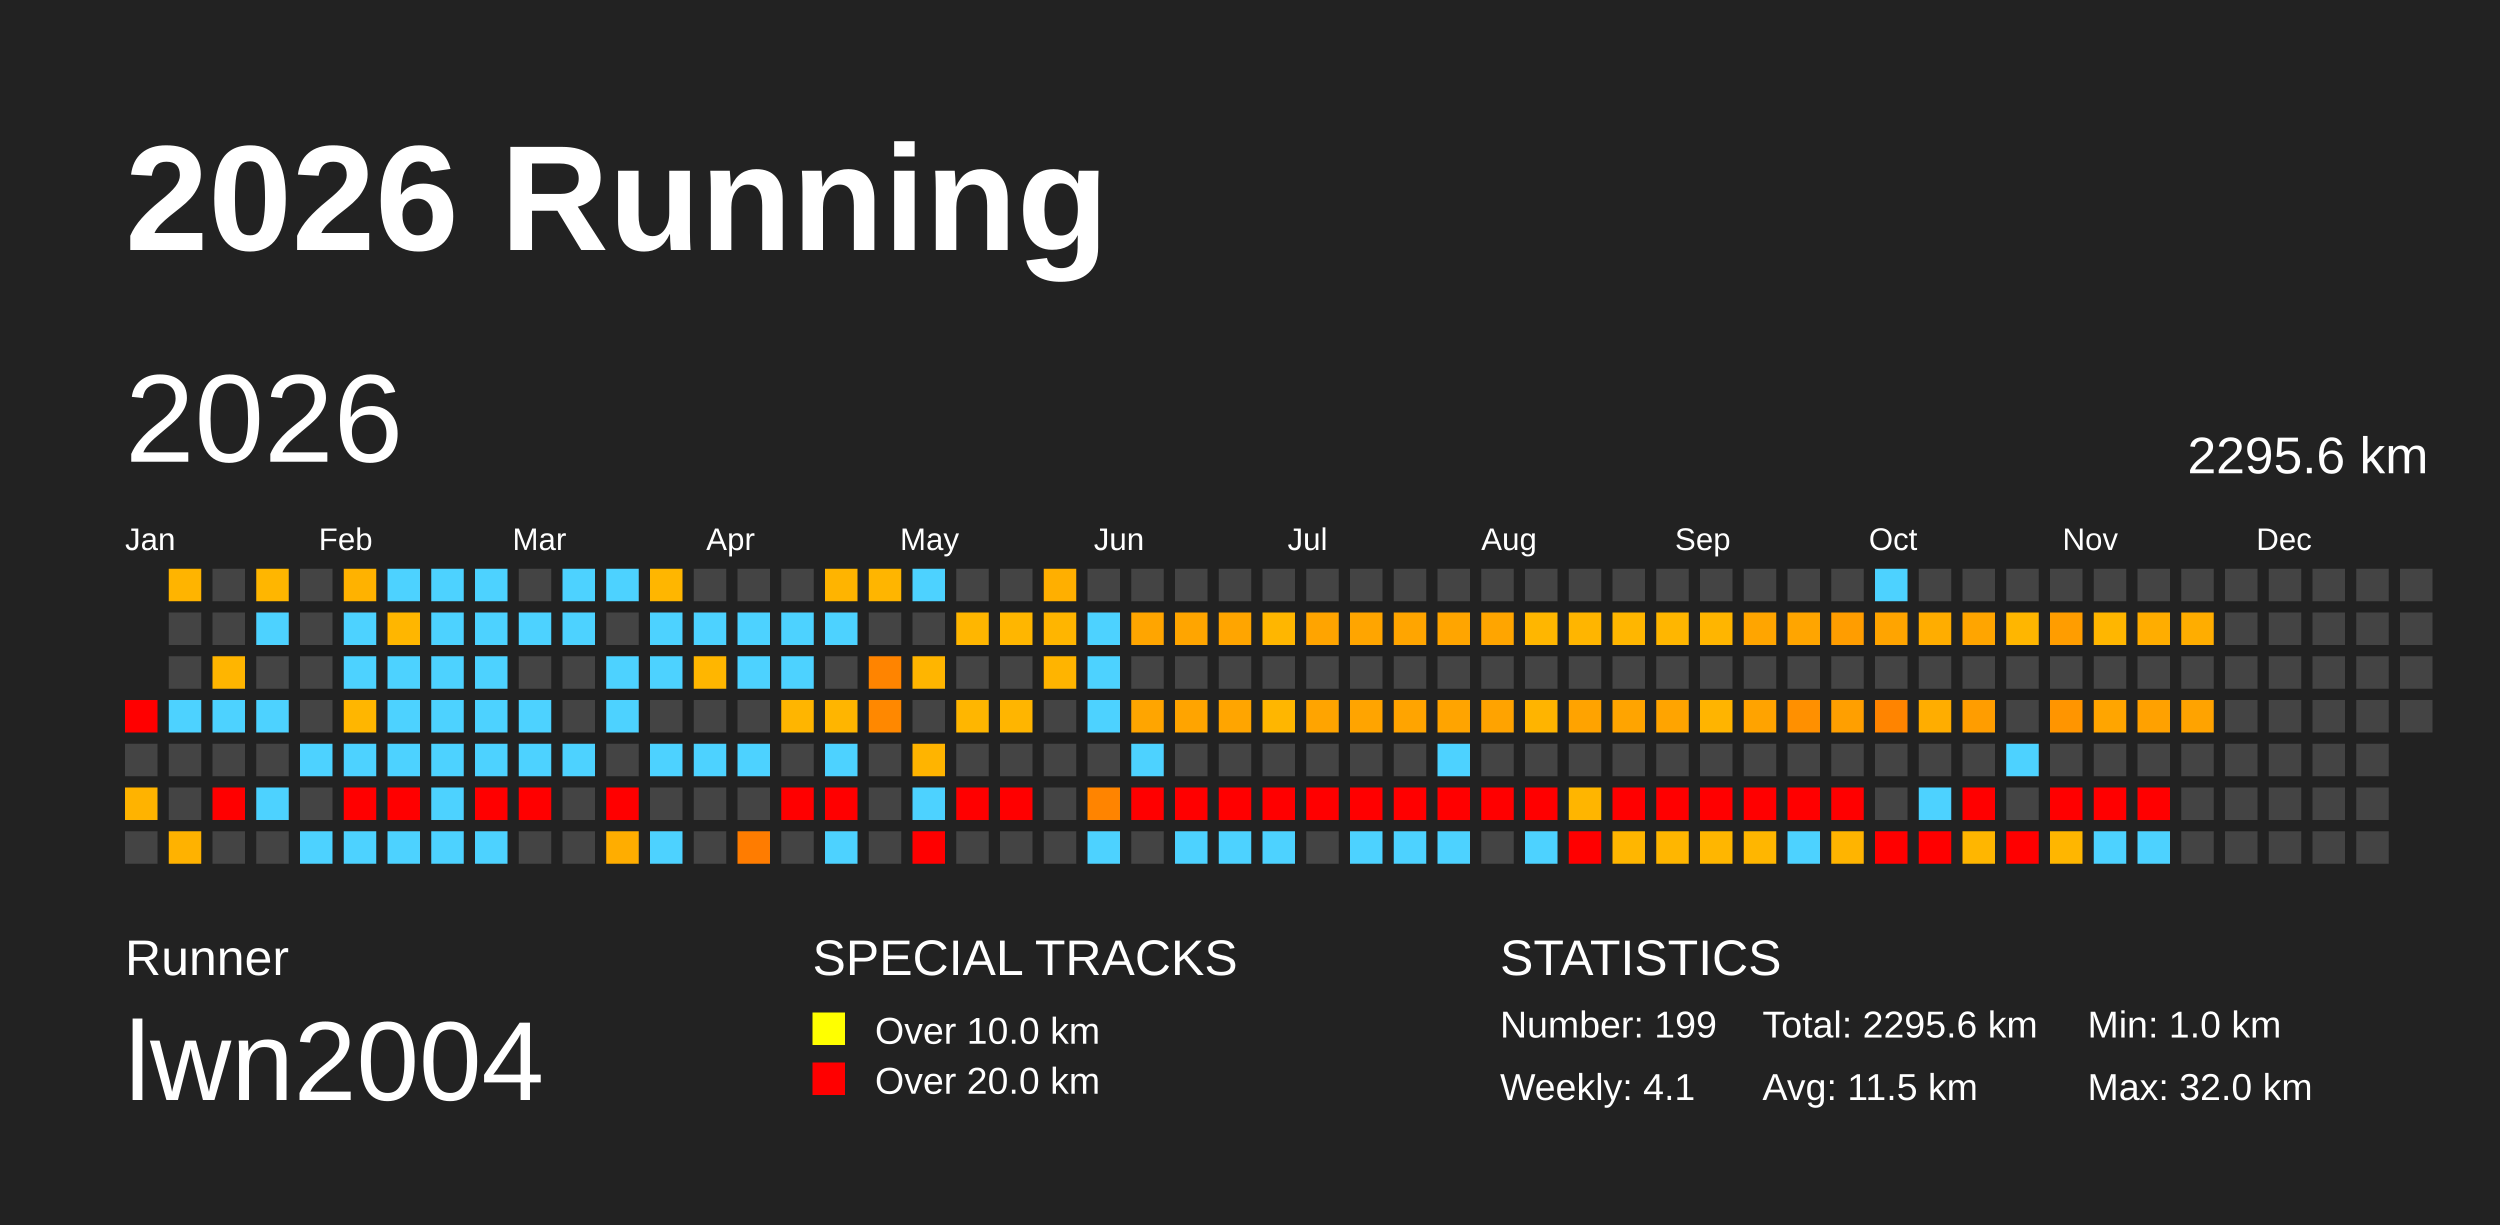
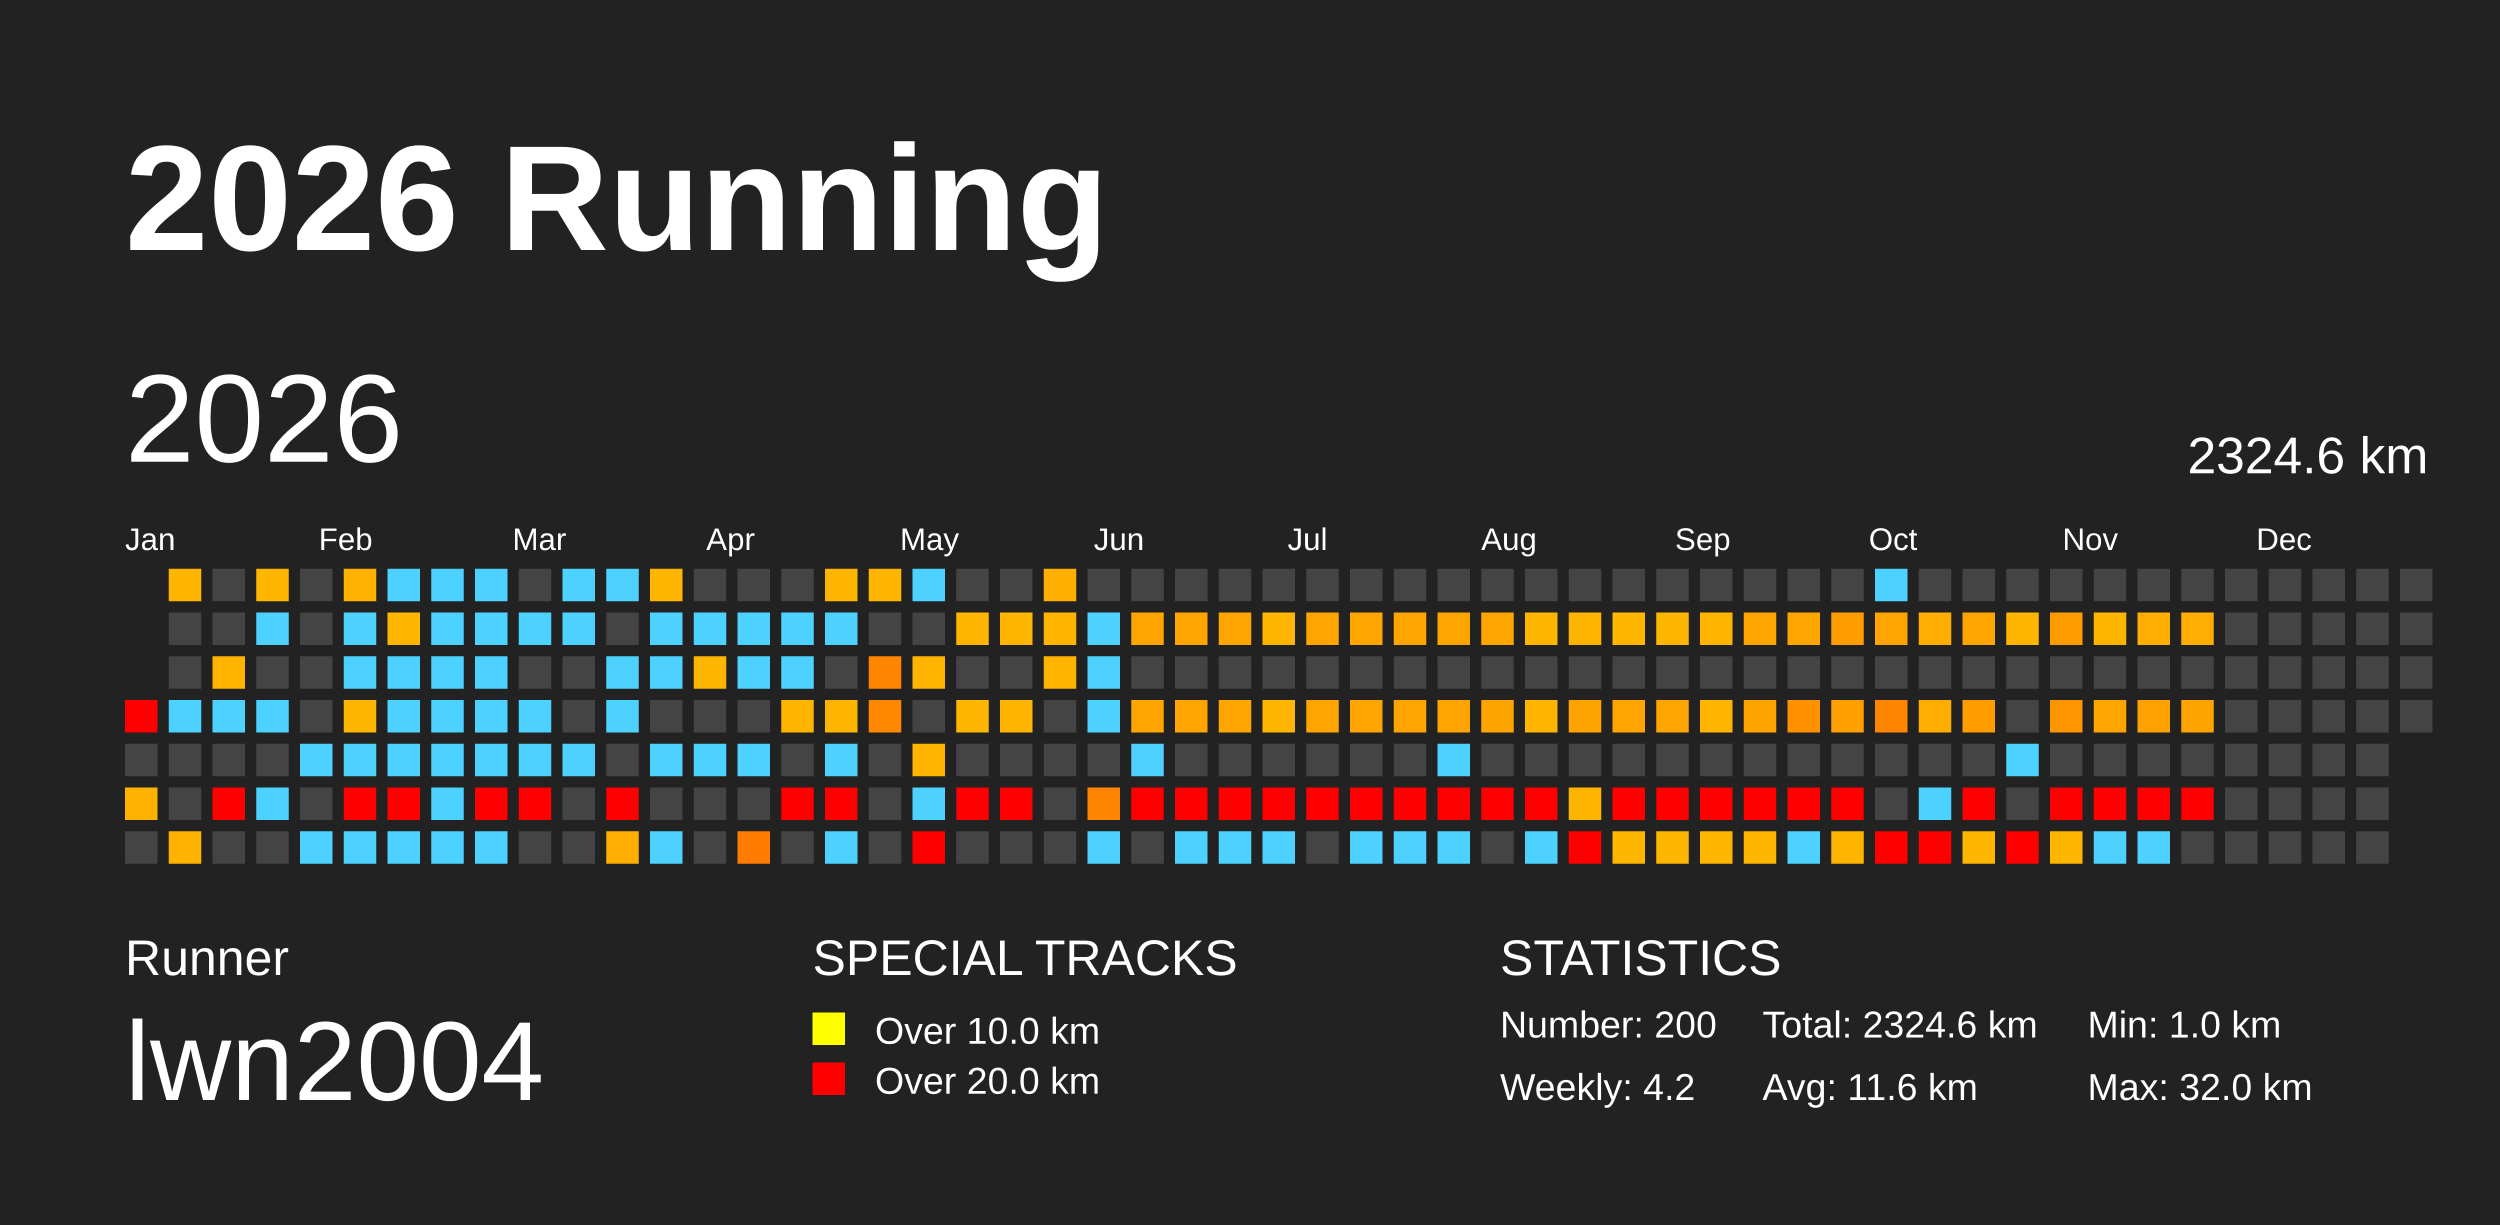
<svg xmlns="http://www.w3.org/2000/svg" baseProfile="full" height="98mm" version="1.1" viewBox="0,0,200,98" width="200mm">
  <defs>
    <pattern height="2" id="indoor-stripe" patternUnits="userSpaceOnUse" width="2">
      <line stroke="white" stroke-opacity="0.45" stroke-width="0.5" x1="0" x2="2" y1="2" y2="0" />
    </pattern>
  </defs>
  <rect fill="#222222" height="98" width="200" x="0" y="0" />
  <text fill="#FFFFFF" style="font-size:12px; font-family:Arial; font-weight:bold;" x="10" y="20">2026 Running</text>
  <text fill="#FFFFFF" style="font-size:4px; font-family:Arial" x="10" y="78">Runner</text>
  <text fill="#FFFFFF" style="font-size:9px; font-family:Arial" x="10" y="88">lwn2004</text>
  <text fill="#FFFFFF" style="font-size:4px; font-family:Arial" x="65" y="78">SPECIAL TRACKS</text>
  <rect fill="yellow" height="2.6" width="2.6" x="65" y="81" />
  <text fill="#FFFFFF" style="font-size:3px; font-family:Arial" x="70" y="83.5">Over 10.0 km</text>
  <rect fill="red" height="2.6" width="2.6" x="65" y="85" />
  <text fill="#FFFFFF" style="font-size:3px; font-family:Arial" x="70" y="87.5">Over 20.0 km</text>
  <text fill="#FFFFFF" style="font-size:4px; font-family:Arial" x="120" y="78">STATISTICS</text>
-   <text fill="#FFFFFF" style="font-size:3px; font-family:Arial" x="120" y="83">Number: 199</text>
-   <text fill="#FFFFFF" style="font-size:3px; font-family:Arial" x="120" y="88">Weekly: 4.1</text>
-   <text fill="#FFFFFF" style="font-size:3px; font-family:Arial" x="141" y="83">Total: 2295.6 km</text>
-   <text fill="#FFFFFF" style="font-size:3px; font-family:Arial" x="141" y="88">Avg: 11.5 km</text>
+   <text fill="#FFFFFF" style="font-size:3px; font-family:Arial" x="120" y="83">Number: 200</text>
+   <text fill="#FFFFFF" style="font-size:3px; font-family:Arial" x="120" y="88">Weekly: 4.2</text>
+   <text fill="#FFFFFF" style="font-size:3px; font-family:Arial" x="141" y="83">Total: 2324.6 km</text>
+   <text fill="#FFFFFF" style="font-size:3px; font-family:Arial" x="141" y="88">Avg: 11.6 km</text>
  <text fill="#FFFFFF" style="font-size:3px; font-family:Arial" x="167" y="83">Min: 1.0 km</text>
  <text fill="#FFFFFF" style="font-size:3px; font-family:Arial" x="167" y="88">Max: 32.0 km</text>
  <text dominant-baseline="hanging" fill="#FFFFFF" style="font-size:10.0px; font-family:Arial;" x="10" y="30">2026</text>
-   <text dominant-baseline="hanging" fill="#FFFFFF" style="font-size:4.125px; font-family:Arial;" x="175" y="35">2295.6 km</text>
+   <text dominant-baseline="hanging" fill="#FFFFFF" style="font-size:4.125px; font-family:Arial;" x="175" y="35">2324.6 km</text>
  <text fill="#FFFFFF" style="font-size:2.5px; font-family:Arial" x="10.0" y="44">Jan</text>
  <text fill="#FFFFFF" style="font-size:2.5px; font-family:Arial" x="25.5" y="44">Feb</text>
  <text fill="#FFFFFF" style="font-size:2.5px; font-family:Arial" x="41.0" y="44">Mar</text>
  <text fill="#FFFFFF" style="font-size:2.5px; font-family:Arial" x="56.5" y="44">Apr</text>
  <text fill="#FFFFFF" style="font-size:2.5px; font-family:Arial" x="72.0" y="44">May</text>
  <text fill="#FFFFFF" style="font-size:2.5px; font-family:Arial" x="87.5" y="44">Jun</text>
  <text fill="#FFFFFF" style="font-size:2.5px; font-family:Arial" x="103.0" y="44">Jul</text>
  <text fill="#FFFFFF" style="font-size:2.5px; font-family:Arial" x="118.5" y="44">Aug</text>
  <text fill="#FFFFFF" style="font-size:2.5px; font-family:Arial" x="134.0" y="44">Sep</text>
  <text fill="#FFFFFF" style="font-size:2.5px; font-family:Arial" x="149.5" y="44">Oct</text>
  <text fill="#FFFFFF" style="font-size:2.5px; font-family:Arial" x="165.0" y="44">Nov</text>
  <text fill="#FFFFFF" style="font-size:2.5px; font-family:Arial" x="180.5" y="44">Dec</text>
  <rect fill="red" height="2.6" width="2.6" x="10.0" y="56.0" />
  <rect fill="#444444" height="2.6" width="2.6" x="10.0" y="59.5" />
  <rect fill="#ffb300" height="2.6" width="2.6" x="10.0" y="63.0" />
  <rect fill="#444444" height="2.6" width="2.6" x="10.0" y="66.5" />
  <rect fill="#ffb400" height="2.6" width="2.6" x="13.5" y="45.5" />
  <rect fill="#444444" height="2.6" width="2.6" x="13.5" y="49.0" />
  <rect fill="#444444" height="2.6" width="2.6" x="13.5" y="52.5" />
  <rect fill="#4dd2ff" height="2.6" width="2.6" x="13.5" y="56.0" />
  <rect fill="#444444" height="2.6" width="2.6" x="13.5" y="59.5" />
  <rect fill="#444444" height="2.6" width="2.6" x="13.5" y="63.0" />
  <rect fill="#ffb200" height="2.6" width="2.6" x="13.5" y="66.5" />
  <rect fill="#444444" height="2.6" width="2.6" x="17.0" y="45.5" />
  <rect fill="#444444" height="2.6" width="2.6" x="17.0" y="49.0" />
  <rect fill="#ffb500" height="2.6" width="2.6" x="17.0" y="52.5" />
  <rect fill="#4dd2ff" height="2.6" width="2.6" x="17.0" y="56.0" />
  <rect fill="#444444" height="2.6" width="2.6" x="17.0" y="59.5" />
  <rect fill="red" height="2.6" width="2.6" x="17.0" y="63.0" />
  <rect fill="#444444" height="2.6" width="2.6" x="17.0" y="66.5" />
  <rect fill="#ffb600" height="2.6" width="2.6" x="20.5" y="45.5" />
  <rect fill="#4dd2ff" height="2.6" width="2.6" x="20.5" y="49.0" />
  <rect fill="#444444" height="2.6" width="2.6" x="20.5" y="52.5" />
  <rect fill="#4dd2ff" height="2.6" width="2.6" x="20.5" y="56.0" />
  <rect fill="#444444" height="2.6" width="2.6" x="20.5" y="59.5" />
  <rect fill="#4dd2ff" height="2.6" width="2.6" x="20.5" y="63.0" />
  <rect fill="#444444" height="2.6" width="2.6" x="20.5" y="66.5" />
  <rect fill="#444444" height="2.6" width="2.6" x="24.0" y="45.5" />
  <rect fill="#444444" height="2.6" width="2.6" x="24.0" y="49.0" />
  <rect fill="#444444" height="2.6" width="2.6" x="24.0" y="52.5" />
  <rect fill="#444444" height="2.6" width="2.6" x="24.0" y="56.0" />
  <rect fill="#4dd2ff" height="2.6" width="2.6" x="24.0" y="59.5" />
  <rect fill="#444444" height="2.6" width="2.6" x="24.0" y="63.0" />
  <rect fill="#4dd2ff" height="2.6" width="2.6" x="24.0" y="66.5" />
  <rect fill="#ffb200" height="2.6" width="2.6" x="27.5" y="45.5" />
  <rect fill="#4dd2ff" height="2.6" width="2.6" x="27.5" y="49.0" />
  <rect fill="#4dd2ff" height="2.6" width="2.6" x="27.5" y="52.5" />
  <rect fill="#ffb600" height="2.6" width="2.6" x="27.5" y="56.0" />
  <rect fill="#4dd2ff" height="2.6" width="2.6" x="27.5" y="59.5" />
  <rect fill="red" height="2.6" width="2.6" x="27.5" y="63.0" />
  <rect fill="#4dd2ff" height="2.6" width="2.6" x="27.5" y="66.5" />
  <rect fill="#4dd2ff" height="2.6" width="2.6" x="31.0" y="45.5" />
  <rect fill="#ffb600" height="2.6" width="2.6" x="31.0" y="49.0" />
  <rect fill="#4dd2ff" height="2.6" width="2.6" x="31.0" y="52.5" />
  <rect fill="#4dd2ff" height="2.6" width="2.6" x="31.0" y="56.0" />
  <rect fill="#4dd2ff" height="2.6" width="2.6" x="31.0" y="59.5" />
  <rect fill="red" height="2.6" width="2.6" x="31.0" y="63.0" />
  <rect fill="#4dd2ff" height="2.6" width="2.6" x="31.0" y="66.5" />
  <rect fill="#4dd2ff" height="2.6" width="2.6" x="34.5" y="45.5" />
  <rect fill="#4dd2ff" height="2.6" width="2.6" x="34.5" y="49.0" />
  <rect fill="#4dd2ff" height="2.6" width="2.6" x="34.5" y="52.5" />
  <rect fill="#4dd2ff" height="2.6" width="2.6" x="34.5" y="56.0" />
  <rect fill="#4dd2ff" height="2.6" width="2.6" x="34.5" y="59.5" />
  <rect fill="#4dd2ff" height="2.6" width="2.6" x="34.5" y="63.0" />
  <rect fill="#4dd2ff" height="2.6" width="2.6" x="34.5" y="66.5" />
  <rect fill="#4dd2ff" height="2.6" width="2.6" x="38.0" y="45.5" />
  <rect fill="#4dd2ff" height="2.6" width="2.6" x="38.0" y="49.0" />
  <rect fill="#4dd2ff" height="2.6" width="2.6" x="38.0" y="52.5" />
  <rect fill="#4dd2ff" height="2.6" width="2.6" x="38.0" y="56.0" />
  <rect fill="#4dd2ff" height="2.6" width="2.6" x="38.0" y="59.5" />
  <rect fill="red" height="2.6" width="2.6" x="38.0" y="63.0" />
  <rect fill="#4dd2ff" height="2.6" width="2.6" x="38.0" y="66.5" />
  <rect fill="#444444" height="2.6" width="2.6" x="41.5" y="45.5" />
  <rect fill="#4dd2ff" height="2.6" width="2.6" x="41.5" y="49.0" />
  <rect fill="#444444" height="2.6" width="2.6" x="41.5" y="52.5" />
  <rect fill="#4dd2ff" height="2.6" width="2.6" x="41.5" y="56.0" />
  <rect fill="#4dd2ff" height="2.6" width="2.6" x="41.5" y="59.5" />
  <rect fill="red" height="2.6" width="2.6" x="41.5" y="63.0" />
  <rect fill="#444444" height="2.6" width="2.6" x="41.5" y="66.5" />
  <rect fill="#4dd2ff" height="2.6" width="2.6" x="45.0" y="45.5" />
  <rect fill="#4dd2ff" height="2.6" width="2.6" x="45.0" y="49.0" />
  <rect fill="#444444" height="2.6" width="2.6" x="45.0" y="52.5" />
  <rect fill="#444444" height="2.6" width="2.6" x="45.0" y="56.0" />
  <rect fill="#4dd2ff" height="2.6" width="2.6" x="45.0" y="59.5" />
  <rect fill="#444444" height="2.6" width="2.6" x="45.0" y="63.0" />
  <rect fill="#444444" height="2.6" width="2.6" x="45.0" y="66.5" />
  <rect fill="#4dd2ff" height="2.6" width="2.6" x="48.5" y="45.5" />
  <rect fill="#444444" height="2.6" width="2.6" x="48.5" y="49.0" />
  <rect fill="#4dd2ff" height="2.6" width="2.6" x="48.5" y="52.5" />
  <rect fill="#4dd2ff" height="2.6" width="2.6" x="48.5" y="56.0" />
  <rect fill="#444444" height="2.6" width="2.6" x="48.5" y="59.5" />
  <rect fill="red" height="2.6" width="2.6" x="48.5" y="63.0" />
  <rect fill="#ffad00" height="2.6" width="2.6" x="48.5" y="66.5" />
  <rect fill="#ffb600" height="2.6" width="2.6" x="52.0" y="45.5" />
  <rect fill="#4dd2ff" height="2.6" width="2.6" x="52.0" y="49.0" />
  <rect fill="#4dd2ff" height="2.6" width="2.6" x="52.0" y="52.5" />
  <rect fill="#444444" height="2.6" width="2.6" x="52.0" y="56.0" />
  <rect fill="#4dd2ff" height="2.6" width="2.6" x="52.0" y="59.5" />
  <rect fill="#444444" height="2.6" width="2.6" x="52.0" y="63.0" />
  <rect fill="#4dd2ff" height="2.6" width="2.6" x="52.0" y="66.5" />
  <rect fill="#444444" height="2.6" width="2.6" x="55.5" y="45.5" />
  <rect fill="#4dd2ff" height="2.6" width="2.6" x="55.5" y="49.0" />
  <rect fill="#ffb600" height="2.6" width="2.6" x="55.5" y="52.5" />
  <rect fill="#444444" height="2.6" width="2.6" x="55.5" y="56.0" />
  <rect fill="#4dd2ff" height="2.6" width="2.6" x="55.5" y="59.5" />
  <rect fill="#444444" height="2.6" width="2.6" x="55.5" y="63.0" />
  <rect fill="#444444" height="2.6" width="2.6" x="55.5" y="66.5" />
  <rect fill="#444444" height="2.6" width="2.6" x="59.0" y="45.5" />
  <rect fill="#4dd2ff" height="2.6" width="2.6" x="59.0" y="49.0" />
  <rect fill="#4dd2ff" height="2.6" width="2.6" x="59.0" y="52.5" />
  <rect fill="#444444" height="2.6" width="2.6" x="59.0" y="56.0" />
  <rect fill="#4dd2ff" height="2.6" width="2.6" x="59.0" y="59.5" />
  <rect fill="#444444" height="2.6" width="2.6" x="59.0" y="63.0" />
  <rect fill="#ff7c00" height="2.6" width="2.6" x="59.0" y="66.5" />
  <rect fill="#444444" height="2.6" width="2.6" x="62.5" y="45.5" />
  <rect fill="#4dd2ff" height="2.6" width="2.6" x="62.5" y="49.0" />
  <rect fill="#4dd2ff" height="2.6" width="2.6" x="62.5" y="52.5" />
  <rect fill="#ffb500" height="2.6" width="2.6" x="62.5" y="56.0" />
  <rect fill="#444444" height="2.6" width="2.6" x="62.5" y="59.5" />
  <rect fill="red" height="2.6" width="2.6" x="62.5" y="63.0" />
  <rect fill="#444444" height="2.6" width="2.6" x="62.5" y="66.5" />
  <rect fill="#ffb400" height="2.6" width="2.6" x="66.0" y="45.5" />
  <rect fill="#4dd2ff" height="2.6" width="2.6" x="66.0" y="49.0" />
  <rect fill="#444444" height="2.6" width="2.6" x="66.0" y="52.5" />
  <rect fill="#ffb500" height="2.6" width="2.6" x="66.0" y="56.0" />
  <rect fill="#4dd2ff" height="2.6" width="2.6" x="66.0" y="59.5" />
  <rect fill="red" height="2.6" width="2.6" x="66.0" y="63.0" />
  <rect fill="#4dd2ff" height="2.6" width="2.6" x="66.0" y="66.5" />
  <rect fill="#ffb500" height="2.6" width="2.6" x="69.5" y="45.5" />
  <rect fill="#444444" height="2.6" width="2.6" x="69.5" y="49.0" />
  <rect fill="#ff8400" height="2.6" width="2.6" x="69.5" y="52.5" />
  <rect fill="#ff8800" height="2.6" width="2.6" x="69.5" y="56.0" />
  <rect fill="#444444" height="2.6" width="2.6" x="69.5" y="59.5" />
  <rect fill="#444444" height="2.6" width="2.6" x="69.5" y="63.0" />
  <rect fill="#444444" height="2.6" width="2.6" x="69.5" y="66.5" />
  <rect fill="#4dd2ff" height="2.6" width="2.6" x="73.0" y="45.5" />
  <rect fill="#444444" height="2.6" width="2.6" x="73.0" y="49.0" />
  <rect fill="#ffb500" height="2.6" width="2.6" x="73.0" y="52.5" />
  <rect fill="#444444" height="2.6" width="2.6" x="73.0" y="56.0" />
  <rect fill="#ffb400" height="2.6" width="2.6" x="73.0" y="59.5" />
  <rect fill="#4dd2ff" height="2.6" width="2.6" x="73.0" y="63.0" />
  <rect fill="red" height="2.6" width="2.6" x="73.0" y="66.5" />
  <rect fill="#444444" height="2.6" width="2.6" x="76.5" y="45.5" />
  <rect fill="#ffb600" height="2.6" width="2.6" x="76.5" y="49.0" />
  <rect fill="#444444" height="2.6" width="2.6" x="76.5" y="52.5" />
  <rect fill="#ffb600" height="2.6" width="2.6" x="76.5" y="56.0" />
  <rect fill="#444444" height="2.6" width="2.6" x="76.5" y="59.5" />
  <rect fill="red" height="2.6" width="2.6" x="76.5" y="63.0" />
  <rect fill="#444444" height="2.6" width="2.6" x="76.5" y="66.5" />
  <rect fill="#444444" height="2.6" width="2.6" x="80.0" y="45.5" />
  <rect fill="#ffb600" height="2.6" width="2.6" x="80.0" y="49.0" />
  <rect fill="#444444" height="2.6" width="2.6" x="80.0" y="52.5" />
  <rect fill="#ffb500" height="2.6" width="2.6" x="80.0" y="56.0" />
  <rect fill="#444444" height="2.6" width="2.6" x="80.0" y="59.5" />
  <rect fill="red" height="2.6" width="2.6" x="80.0" y="63.0" />
  <rect fill="#444444" height="2.6" width="2.6" x="80.0" y="66.5" />
  <rect fill="#ffaf00" height="2.6" width="2.6" x="83.5" y="45.5" />
  <rect fill="#ffb500" height="2.6" width="2.6" x="83.5" y="49.0" />
  <rect fill="#ffb400" height="2.6" width="2.6" x="83.5" y="52.5" />
  <rect fill="#444444" height="2.6" width="2.6" x="83.5" y="56.0" />
  <rect fill="#444444" height="2.6" width="2.6" x="83.5" y="59.5" />
  <rect fill="#444444" height="2.6" width="2.6" x="83.5" y="63.0" />
  <rect fill="#444444" height="2.6" width="2.6" x="83.5" y="66.5" />
  <rect fill="#444444" height="2.6" width="2.6" x="87.0" y="45.5" />
  <rect fill="#4dd2ff" height="2.6" width="2.6" x="87.0" y="49.0" />
  <rect fill="#4dd2ff" height="2.6" width="2.6" x="87.0" y="52.5" />
  <rect fill="#4dd2ff" height="2.6" width="2.6" x="87.0" y="56.0" />
  <rect fill="#444444" height="2.6" width="2.6" x="87.0" y="59.5" />
  <rect fill="#ff8400" height="2.6" width="2.6" x="87.0" y="63.0" />
  <rect fill="#4dd2ff" height="2.6" width="2.6" x="87.0" y="66.5" />
  <rect fill="#444444" height="2.6" width="2.6" x="90.5" y="45.5" />
  <rect fill="#ffa500" height="2.6" width="2.6" x="90.5" y="49.0" />
  <rect fill="#444444" height="2.6" width="2.6" x="90.5" y="52.5" />
  <rect fill="#ffa500" height="2.6" width="2.6" x="90.5" y="56.0" />
  <rect fill="#4dd2ff" height="2.6" width="2.6" x="90.5" y="59.5" />
  <rect fill="red" height="2.6" width="2.6" x="90.5" y="63.0" />
  <rect fill="#444444" height="2.6" width="2.6" x="90.5" y="66.5" />
  <rect fill="#444444" height="2.6" width="2.6" x="94.0" y="45.5" />
  <rect fill="#ffa500" height="2.6" width="2.6" x="94.0" y="49.0" />
  <rect fill="#444444" height="2.6" width="2.6" x="94.0" y="52.5" />
  <rect fill="#ffa400" height="2.6" width="2.6" x="94.0" y="56.0" />
  <rect fill="#444444" height="2.6" width="2.6" x="94.0" y="59.5" />
  <rect fill="red" height="2.6" width="2.6" x="94.0" y="63.0" />
  <rect fill="#4dd2ff" height="2.6" width="2.6" x="94.0" y="66.5" />
  <rect fill="#444444" height="2.6" width="2.6" x="97.5" y="45.5" />
  <rect fill="#ffa500" height="2.6" width="2.6" x="97.5" y="49.0" />
  <rect fill="#444444" height="2.6" width="2.6" x="97.5" y="52.5" />
  <rect fill="#ffa500" height="2.6" width="2.6" x="97.5" y="56.0" />
  <rect fill="#444444" height="2.6" width="2.6" x="97.5" y="59.5" />
  <rect fill="red" height="2.6" width="2.6" x="97.5" y="63.0" />
  <rect fill="#4dd2ff" height="2.6" width="2.6" x="97.5" y="66.5" />
  <rect fill="#444444" height="2.6" width="2.6" x="101.0" y="45.5" />
  <rect fill="#ffb600" height="2.6" width="2.6" x="101.0" y="49.0" />
  <rect fill="#444444" height="2.6" width="2.6" x="101.0" y="52.5" />
  <rect fill="#ffb600" height="2.6" width="2.6" x="101.0" y="56.0" />
  <rect fill="#444444" height="2.6" width="2.6" x="101.0" y="59.5" />
  <rect fill="red" height="2.6" width="2.6" x="101.0" y="63.0" />
  <rect fill="#4dd2ff" height="2.6" width="2.6" x="101.0" y="66.5" />
  <rect fill="#444444" height="2.6" width="2.6" x="104.5" y="45.5" />
  <rect fill="#ffa400" height="2.6" width="2.6" x="104.5" y="49.0" />
  <rect fill="#444444" height="2.6" width="2.6" x="104.5" y="52.5" />
  <rect fill="#ffa400" height="2.6" width="2.6" x="104.5" y="56.0" />
  <rect fill="#444444" height="2.6" width="2.6" x="104.5" y="59.5" />
  <rect fill="red" height="2.6" width="2.6" x="104.5" y="63.0" />
  <rect fill="#444444" height="2.6" width="2.6" x="104.5" y="66.5" />
  <rect fill="#444444" height="2.6" width="2.6" x="108.0" y="45.5" />
  <rect fill="#ffa500" height="2.6" width="2.6" x="108.0" y="49.0" />
  <rect fill="#444444" height="2.6" width="2.6" x="108.0" y="52.5" />
  <rect fill="#ffa400" height="2.6" width="2.6" x="108.0" y="56.0" />
  <rect fill="#444444" height="2.6" width="2.6" x="108.0" y="59.5" />
  <rect fill="red" height="2.6" width="2.6" x="108.0" y="63.0" />
  <rect fill="#4dd2ff" height="2.6" width="2.6" x="108.0" y="66.5" />
  <rect fill="#444444" height="2.6" width="2.6" x="111.5" y="45.5" />
  <rect fill="#ffa500" height="2.6" width="2.6" x="111.5" y="49.0" />
  <rect fill="#444444" height="2.6" width="2.6" x="111.5" y="52.5" />
  <rect fill="#ffa400" height="2.6" width="2.6" x="111.5" y="56.0" />
  <rect fill="#444444" height="2.6" width="2.6" x="111.5" y="59.5" />
  <rect fill="red" height="2.6" width="2.6" x="111.5" y="63.0" />
  <rect fill="#4dd2ff" height="2.6" width="2.6" x="111.5" y="66.5" />
  <rect fill="#444444" height="2.6" width="2.6" x="115.0" y="45.5" />
  <rect fill="#ffa500" height="2.6" width="2.6" x="115.0" y="49.0" />
  <rect fill="#444444" height="2.6" width="2.6" x="115.0" y="52.5" />
  <rect fill="#ffa400" height="2.6" width="2.6" x="115.0" y="56.0" />
  <rect fill="#4dd2ff" height="2.6" width="2.6" x="115.0" y="59.5" />
  <rect fill="red" height="2.6" width="2.6" x="115.0" y="63.0" />
  <rect fill="#4dd2ff" height="2.6" width="2.6" x="115.0" y="66.5" />
  <rect fill="#444444" height="2.6" width="2.6" x="118.5" y="45.5" />
  <rect fill="#ffa500" height="2.6" width="2.6" x="118.5" y="49.0" />
  <rect fill="#444444" height="2.6" width="2.6" x="118.5" y="52.5" />
  <rect fill="#ffa300" height="2.6" width="2.6" x="118.5" y="56.0" />
  <rect fill="#444444" height="2.6" width="2.6" x="118.5" y="59.5" />
  <rect fill="red" height="2.6" width="2.6" x="118.5" y="63.0" />
  <rect fill="#444444" height="2.6" width="2.6" x="118.5" y="66.5" />
  <rect fill="#444444" height="2.6" width="2.6" x="122.0" y="45.5" />
  <rect fill="#ffb600" height="2.6" width="2.6" x="122.0" y="49.0" />
  <rect fill="#444444" height="2.6" width="2.6" x="122.0" y="52.5" />
  <rect fill="#ffb400" height="2.6" width="2.6" x="122.0" y="56.0" />
  <rect fill="#444444" height="2.6" width="2.6" x="122.0" y="59.5" />
  <rect fill="red" height="2.6" width="2.6" x="122.0" y="63.0" />
  <rect fill="#4dd2ff" height="2.6" width="2.6" x="122.0" y="66.5" />
  <rect fill="#444444" height="2.6" width="2.6" x="125.5" y="45.5" />
  <rect fill="#ffb500" height="2.6" width="2.6" x="125.5" y="49.0" />
  <rect fill="#444444" height="2.6" width="2.6" x="125.5" y="52.5" />
  <rect fill="#ffa300" height="2.6" width="2.6" x="125.5" y="56.0" />
  <rect fill="#444444" height="2.6" width="2.6" x="125.5" y="59.5" />
  <rect fill="#ffb500" height="2.6" width="2.6" x="125.5" y="63.0" />
  <rect fill="red" height="2.6" width="2.6" x="125.5" y="66.5" />
  <rect fill="#444444" height="2.6" width="2.6" x="129.0" y="45.5" />
  <rect fill="#ffb600" height="2.6" width="2.6" x="129.0" y="49.0" />
  <rect fill="#444444" height="2.6" width="2.6" x="129.0" y="52.5" />
  <rect fill="#ffa400" height="2.6" width="2.6" x="129.0" y="56.0" />
  <rect fill="#444444" height="2.6" width="2.6" x="129.0" y="59.5" />
  <rect fill="red" height="2.6" width="2.6" x="129.0" y="63.0" />
  <rect fill="#ffb600" height="2.6" width="2.6" x="129.0" y="66.5" />
  <rect fill="#444444" height="2.6" width="2.6" x="132.5" y="45.5" />
  <rect fill="#ffb600" height="2.6" width="2.6" x="132.5" y="49.0" />
  <rect fill="#444444" height="2.6" width="2.6" x="132.5" y="52.5" />
  <rect fill="#ffa400" height="2.6" width="2.6" x="132.5" y="56.0" />
  <rect fill="#444444" height="2.6" width="2.6" x="132.5" y="59.5" />
  <rect fill="red" height="2.6" width="2.6" x="132.5" y="63.0" />
  <rect fill="#ffb600" height="2.6" width="2.6" x="132.5" y="66.5" />
  <rect fill="#444444" height="2.6" width="2.6" x="136.0" y="45.5" />
  <rect fill="#ffb500" height="2.6" width="2.6" x="136.0" y="49.0" />
  <rect fill="#444444" height="2.6" width="2.6" x="136.0" y="52.5" />
  <rect fill="#ffb400" height="2.6" width="2.6" x="136.0" y="56.0" />
  <rect fill="#444444" height="2.6" width="2.6" x="136.0" y="59.5" />
  <rect fill="red" height="2.6" width="2.6" x="136.0" y="63.0" />
  <rect fill="#ffb600" height="2.6" width="2.6" x="136.0" y="66.5" />
  <rect fill="#444444" height="2.6" width="2.6" x="139.5" y="45.5" />
  <rect fill="#ffa500" height="2.6" width="2.6" x="139.5" y="49.0" />
  <rect fill="#444444" height="2.6" width="2.6" x="139.5" y="52.5" />
  <rect fill="#ffa300" height="2.6" width="2.6" x="139.5" y="56.0" />
  <rect fill="#444444" height="2.6" width="2.6" x="139.5" y="59.5" />
  <rect fill="red" height="2.6" width="2.6" x="139.5" y="63.0" />
  <rect fill="#ffb600" height="2.6" width="2.6" x="139.5" y="66.5" />
  <rect fill="#444444" height="2.6" width="2.6" x="143.0" y="45.5" />
  <rect fill="#ffa500" height="2.6" width="2.6" x="143.0" y="49.0" />
  <rect fill="#444444" height="2.6" width="2.6" x="143.0" y="52.5" />
  <rect fill="#ff9000" height="2.6" width="2.6" x="143.0" y="56.0" />
  <rect fill="#444444" height="2.6" width="2.6" x="143.0" y="59.5" />
  <rect fill="red" height="2.6" width="2.6" x="143.0" y="63.0" />
  <rect fill="#4dd2ff" height="2.6" width="2.6" x="143.0" y="66.5" />
  <rect fill="#444444" height="2.6" width="2.6" x="146.5" y="45.5" />
  <rect fill="#ff9d00" height="2.6" width="2.6" x="146.5" y="49.0" />
  <rect fill="#444444" height="2.6" width="2.6" x="146.5" y="52.5" />
  <rect fill="#ff9f00" height="2.6" width="2.6" x="146.5" y="56.0" />
  <rect fill="#444444" height="2.6" width="2.6" x="146.5" y="59.5" />
  <rect fill="red" height="2.6" width="2.6" x="146.5" y="63.0" />
  <rect fill="#ffb400" height="2.6" width="2.6" x="146.5" y="66.5" />
  <rect fill="#4dd2ff" height="2.6" width="2.6" x="150.0" y="45.5" />
  <rect fill="#ffa400" height="2.6" width="2.6" x="150.0" y="49.0" />
  <rect fill="#444444" height="2.6" width="2.6" x="150.0" y="52.5" />
  <rect fill="#ff8400" height="2.6" width="2.6" x="150.0" y="56.0" />
  <rect fill="#444444" height="2.6" width="2.6" x="150.0" y="59.5" />
  <rect fill="#444444" height="2.6" width="2.6" x="150.0" y="63.0" />
  <rect fill="red" height="2.6" width="2.6" x="150.0" y="66.5" />
  <rect fill="#444444" height="2.6" width="2.6" x="153.5" y="45.5" />
  <rect fill="#ffad00" height="2.6" width="2.6" x="153.5" y="49.0" />
  <rect fill="#444444" height="2.6" width="2.6" x="153.5" y="52.5" />
  <rect fill="#ffad00" height="2.6" width="2.6" x="153.5" y="56.0" />
  <rect fill="#444444" height="2.6" width="2.6" x="153.5" y="59.5" />
  <rect fill="#4dd2ff" height="2.6" width="2.6" x="153.5" y="63.0" />
  <rect fill="red" height="2.6" width="2.6" x="153.5" y="66.5" />
  <rect fill="#444444" height="2.6" width="2.6" x="157.0" y="45.5" />
  <rect fill="#ffa500" height="2.6" width="2.6" x="157.0" y="49.0" />
  <rect fill="#444444" height="2.6" width="2.6" x="157.0" y="52.5" />
  <rect fill="#ff9d00" height="2.6" width="2.6" x="157.0" y="56.0" />
  <rect fill="#444444" height="2.6" width="2.6" x="157.0" y="59.5" />
  <rect fill="red" height="2.6" width="2.6" x="157.0" y="63.0" />
  <rect fill="#ffb600" height="2.6" width="2.6" x="157.0" y="66.5" />
  <rect fill="#444444" height="2.6" width="2.6" x="160.5" y="45.5" />
  <rect fill="#ffb600" height="2.6" width="2.6" x="160.5" y="49.0" />
  <rect fill="#444444" height="2.6" width="2.6" x="160.5" y="52.5" />
  <rect fill="#444444" height="2.6" width="2.6" x="160.5" y="56.0" />
  <rect fill="#4dd2ff" height="2.6" width="2.6" x="160.5" y="59.5" />
  <rect fill="#444444" height="2.6" width="2.6" x="160.5" y="63.0" />
  <rect fill="red" height="2.6" width="2.6" x="160.5" y="66.5" />
  <rect fill="#444444" height="2.6" width="2.6" x="164.0" y="45.5" />
  <rect fill="#ff9d00" height="2.6" width="2.6" x="164.0" y="49.0" />
  <rect fill="#444444" height="2.6" width="2.6" x="164.0" y="52.5" />
  <rect fill="#ff9500" height="2.6" width="2.6" x="164.0" y="56.0" />
  <rect fill="#444444" height="2.6" width="2.6" x="164.0" y="59.5" />
  <rect fill="red" height="2.6" width="2.6" x="164.0" y="63.0" />
  <rect fill="#ffb600" height="2.6" width="2.6" x="164.0" y="66.5" />
  <rect fill="#444444" height="2.6" width="2.6" x="167.5" y="45.5" />
  <rect fill="#ffb600" height="2.6" width="2.6" x="167.5" y="49.0" />
  <rect fill="#444444" height="2.6" width="2.6" x="167.5" y="52.5" />
  <rect fill="#ffa500" height="2.6" width="2.6" x="167.5" y="56.0" />
  <rect fill="#444444" height="2.6" width="2.6" x="167.5" y="59.5" />
  <rect fill="red" height="2.6" width="2.6" x="167.5" y="63.0" />
  <rect fill="#4dd2ff" height="2.6" width="2.6" x="167.5" y="66.5" />
  <rect fill="#444444" height="2.6" width="2.6" x="171.0" y="45.5" />
  <rect fill="#ffad00" height="2.6" width="2.6" x="171.0" y="49.0" />
  <rect fill="#444444" height="2.6" width="2.6" x="171.0" y="52.5" />
  <rect fill="#ffa100" height="2.6" width="2.6" x="171.0" y="56.0" />
  <rect fill="#444444" height="2.6" width="2.6" x="171.0" y="59.5" />
  <rect fill="red" height="2.6" width="2.6" x="171.0" y="63.0" />
  <rect fill="#4dd2ff" height="2.6" width="2.6" x="171.0" y="66.5" />
  <rect fill="#444444" height="2.6" width="2.6" x="174.5" y="45.5" />
  <rect fill="#ffad00" height="2.6" width="2.6" x="174.5" y="49.0" />
  <rect fill="#444444" height="2.6" width="2.6" x="174.5" y="52.5" />
  <rect fill="#ffa300" height="2.6" width="2.6" x="174.5" y="56.0" />
  <rect fill="#444444" height="2.6" width="2.6" x="174.5" y="59.5" />
-   <rect fill="#444444" height="2.6" width="2.6" x="174.5" y="63.0" />
+   <rect fill="red" height="2.6" width="2.6" x="174.5" y="63.0" />
  <rect fill="#444444" height="2.6" width="2.6" x="174.5" y="66.5" />
  <rect fill="#444444" height="2.6" width="2.6" x="178.0" y="45.5" />
  <rect fill="#444444" height="2.6" width="2.6" x="178.0" y="49.0" />
  <rect fill="#444444" height="2.6" width="2.6" x="178.0" y="52.5" />
  <rect fill="#444444" height="2.6" width="2.6" x="178.0" y="56.0" />
  <rect fill="#444444" height="2.6" width="2.6" x="178.0" y="59.5" />
  <rect fill="#444444" height="2.6" width="2.6" x="178.0" y="63.0" />
  <rect fill="#444444" height="2.6" width="2.6" x="178.0" y="66.5" />
  <rect fill="#444444" height="2.6" width="2.6" x="181.5" y="45.5" />
  <rect fill="#444444" height="2.6" width="2.6" x="181.5" y="49.0" />
  <rect fill="#444444" height="2.6" width="2.6" x="181.5" y="52.5" />
  <rect fill="#444444" height="2.6" width="2.6" x="181.5" y="56.0" />
  <rect fill="#444444" height="2.6" width="2.6" x="181.5" y="59.5" />
  <rect fill="#444444" height="2.6" width="2.6" x="181.5" y="63.0" />
  <rect fill="#444444" height="2.6" width="2.6" x="181.5" y="66.5" />
  <rect fill="#444444" height="2.6" width="2.6" x="185.0" y="45.5" />
  <rect fill="#444444" height="2.6" width="2.6" x="185.0" y="49.0" />
  <rect fill="#444444" height="2.6" width="2.6" x="185.0" y="52.5" />
  <rect fill="#444444" height="2.6" width="2.6" x="185.0" y="56.0" />
  <rect fill="#444444" height="2.6" width="2.6" x="185.0" y="59.5" />
  <rect fill="#444444" height="2.6" width="2.6" x="185.0" y="63.0" />
  <rect fill="#444444" height="2.6" width="2.6" x="185.0" y="66.5" />
  <rect fill="#444444" height="2.6" width="2.6" x="188.5" y="45.5" />
  <rect fill="#444444" height="2.6" width="2.6" x="188.5" y="49.0" />
  <rect fill="#444444" height="2.6" width="2.6" x="188.5" y="52.5" />
  <rect fill="#444444" height="2.6" width="2.6" x="188.5" y="56.0" />
  <rect fill="#444444" height="2.6" width="2.6" x="188.5" y="59.5" />
  <rect fill="#444444" height="2.6" width="2.6" x="188.5" y="63.0" />
  <rect fill="#444444" height="2.6" width="2.6" x="188.5" y="66.5" />
  <rect fill="#444444" height="2.6" width="2.6" x="192.0" y="45.5" />
  <rect fill="#444444" height="2.6" width="2.6" x="192.0" y="49.0" />
  <rect fill="#444444" height="2.6" width="2.6" x="192.0" y="52.5" />
  <rect fill="#444444" height="2.6" width="2.6" x="192.0" y="56.0" />
</svg>
